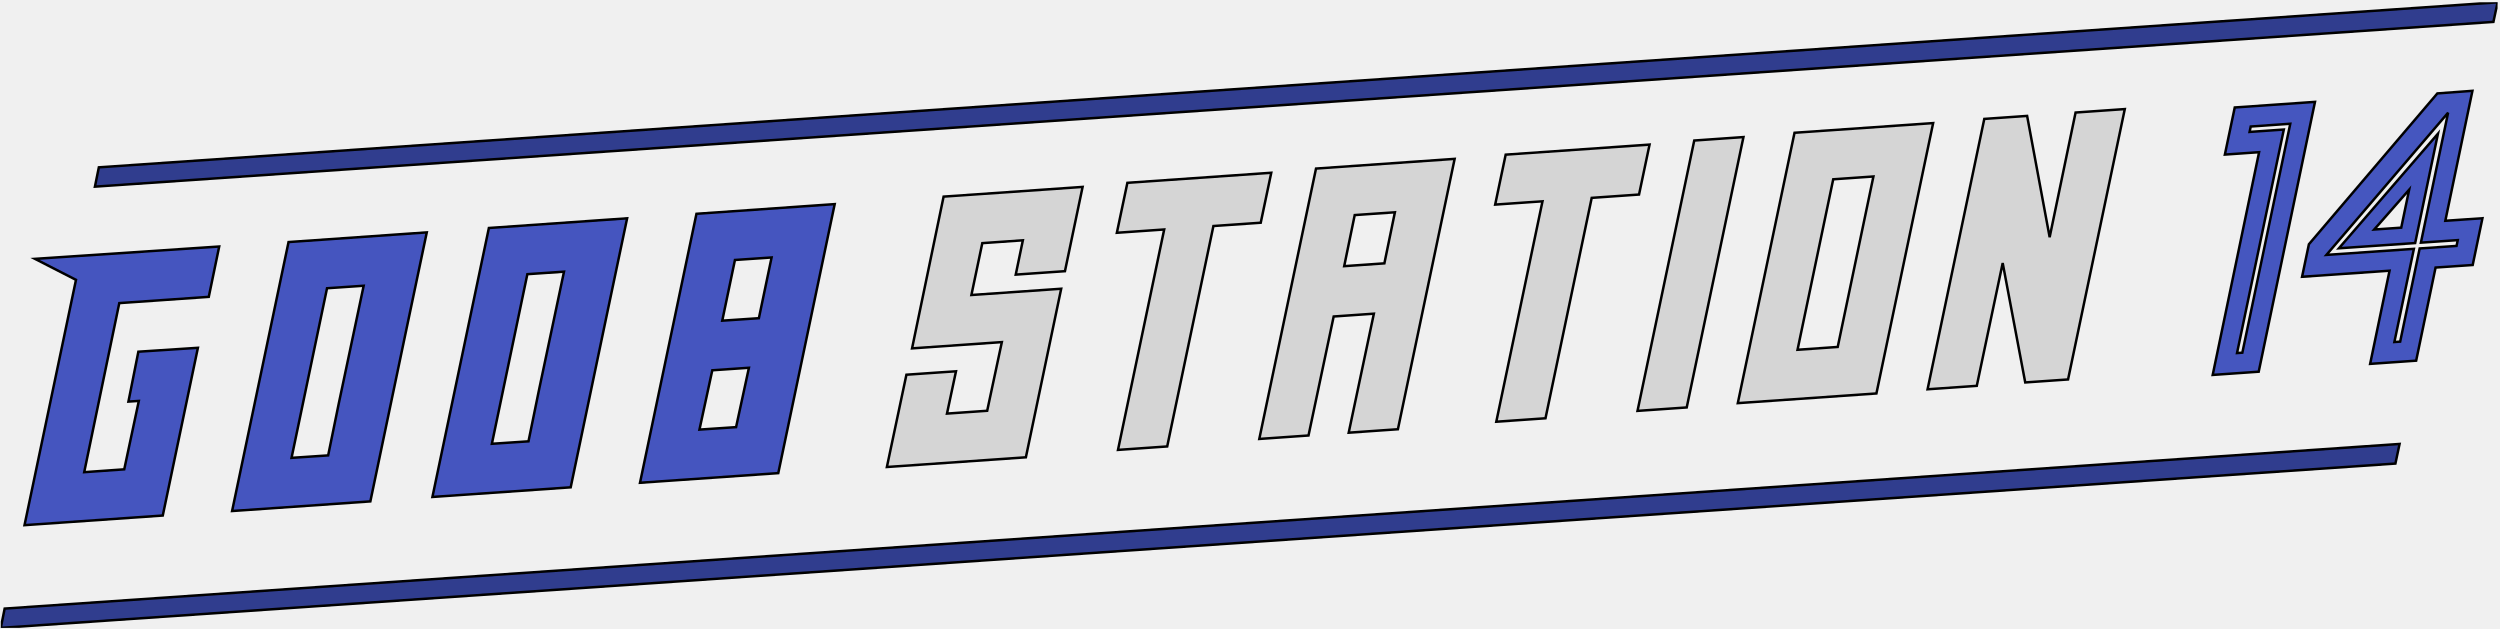
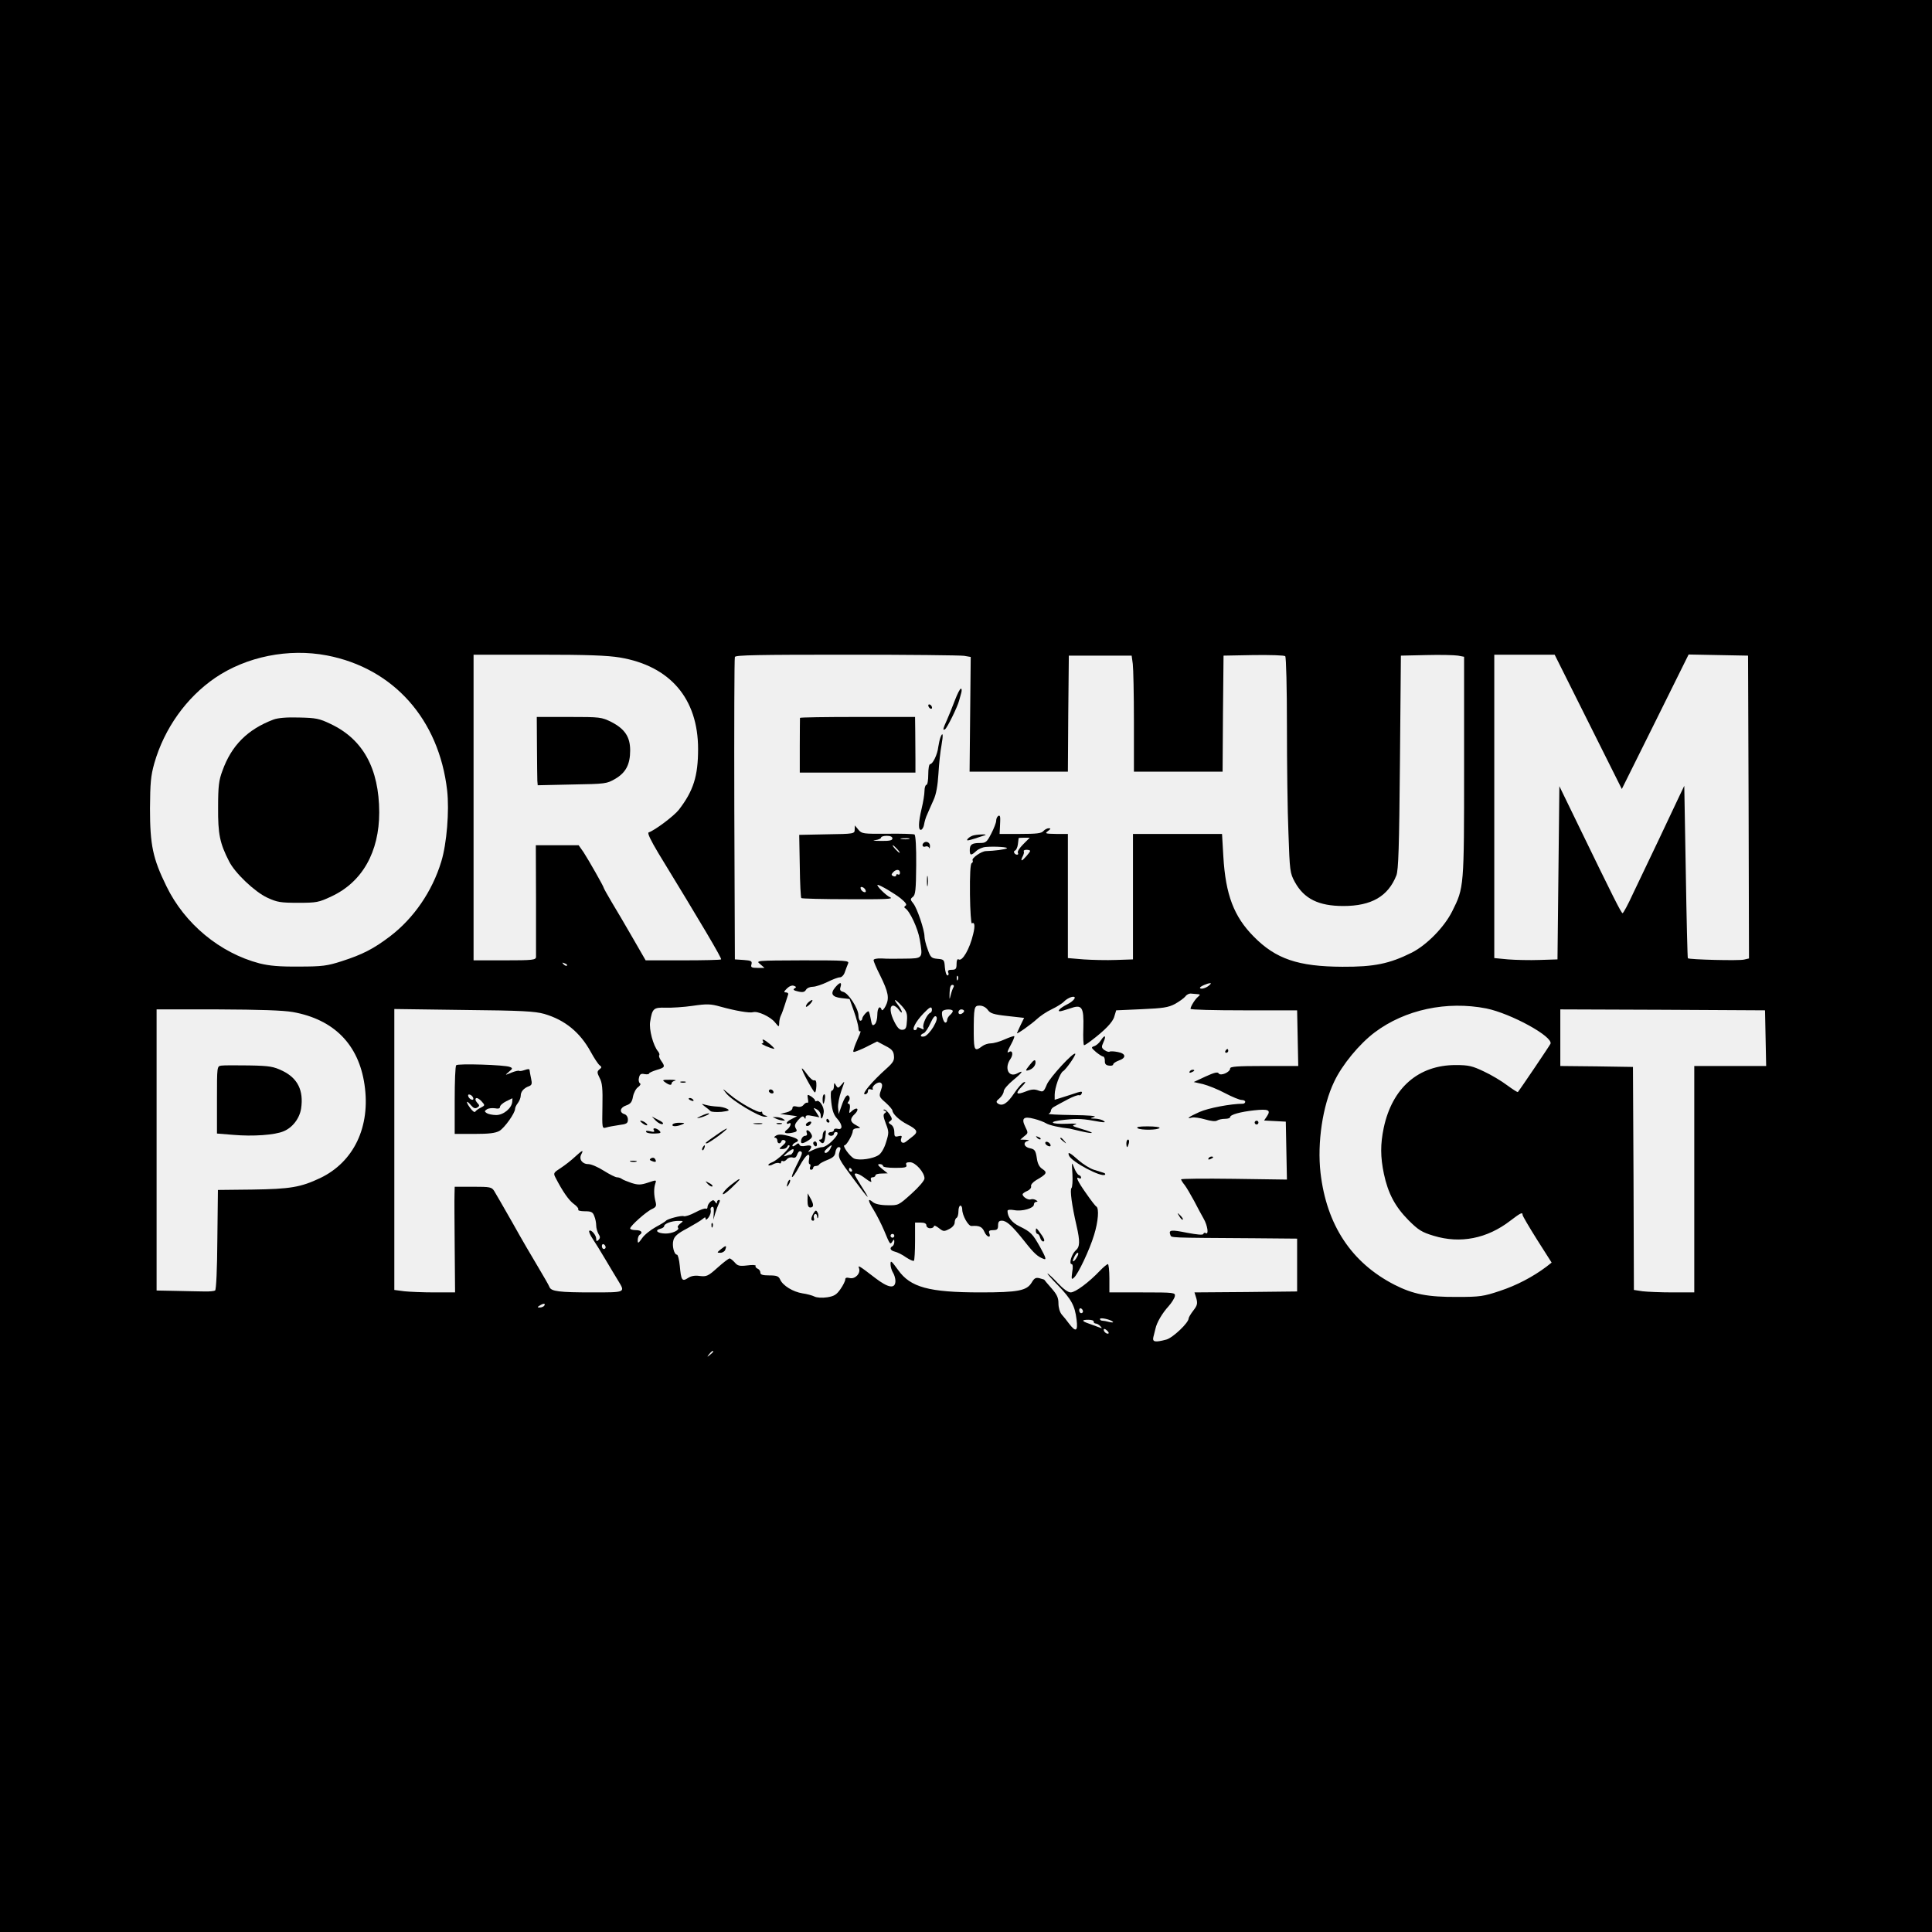
- <svg xmlns="http://www.w3.org/2000/svg" width="1002" height="252" viewBox="0 0 1002 252" fill="none" version="1.1" id="svg16">
-   <g clip-path="url(#clip0_235_486)" id="g16">
-     <path d="M39.62 67.065L38.043 74.808L999.361 8.779L1001.03 0.92L39.62 67.065Z" fill="#4556BF" id="path1" style="stroke:#000000;stroke-opacity:1;fill:#303d8e;fill-opacity:1" />
-     <path d="M0.314 251.65L960.082 185.794L961.748 177.937L1.867 243.921L0.314 251.65Z" fill="#4556BF" id="path2" style="stroke:#000000;stroke-opacity:1;fill:#303d8e;fill-opacity:1" />
-     <path d="M30.456 112.169L9.823 210.487L65.24 206.625L79.321 139.399L55.454 140.962L51.473 160.957L55.641 160.686L49.795 188.109L33.751 189.247L47.809 121.487L65.742 120.233L83.675 118.979L87.858 98.802L14.006 103.748L30.456 112.169Z" fill="white" id="path3" style="fill:#4555bf;fill-opacity:1;stroke:#000000;stroke-opacity:1" />
-     <path fill-rule="evenodd" clip-rule="evenodd" d="M93.02 204.821L113.653 106.504L115.648 97.017L171.055 93.137L162.518 133.734L148.438 200.96L93.02 204.821ZM116.849 183.509L131.524 182.525L135.724 161.981L145.758 114.525L131.072 115.531L116.849 183.509Z" fill="white" id="path4" style="stroke:#000000;stroke-opacity:1;fill:#4555bf;fill-opacity:1" />
-     <path fill-rule="evenodd" clip-rule="evenodd" d="M173.315 199.182L193.948 100.864L195.943 91.377L251.351 87.497L242.813 128.094L228.733 195.32L173.315 199.182ZM197.145 177.87L211.819 176.885L216.019 156.341L226.053 108.886L211.367 109.891L197.145 177.87Z" fill="white" id="path5" style="stroke:#000000;stroke-opacity:1;fill:#4555bf;fill-opacity:1" />
-     <path fill-rule="evenodd" clip-rule="evenodd" d="M334.548 81.808L279.14 85.688L256.513 193.493L311.93 189.631L334.548 81.808ZM295.017 171.197L280.342 172.181L285.486 148.409L300.171 147.402L295.017 171.197ZM294.566 104.202L309.252 103.197L304.158 127.534L289.48 128.525L294.566 104.202Z" fill="white" id="path6" style="stroke:#000000;stroke-opacity:1;fill:#4555bf;fill-opacity:1" />
-     <path d="m 425.325,115.725 -35.985,2.514 4.366,-20.788 16.259,-1.138 -2.859,13.754 19.725,-1.376 7.075,-33.778 -55.711,3.891 -12.644,60.827 35.986,-2.515 -5.875,27.521 -16.112,1.129 3.616,-16.966 -19.875,1.386 -7.831,36.993 55.711,-3.89 z" fill="#d5d5d5" id="path7" style="stroke:#000000;stroke-opacity:1" />
-     <path d="m 447.636,93.299 18.971,-1.324 -18.519,88.344 19.725,-1.384 18.521,-88.343 18.97,-1.324 4.216,-20.027 -57.667,4.034 z" fill="#d5d5d5" id="path8" style="stroke:#000000;stroke-opacity:1" />
-     <path d="m 538.753,106.678 4.215,-20.474 16.111,-1.128 -4.218,20.476 z m 21.528,65.363 22.74,-108.368 -55.562,3.889 -22.736,108.368 19.725,-1.384 10.087,-47.694 16.111,-1.128 -10.088,47.696 z" fill="#d5d5d5" id="path9" style="stroke:#000000;stroke-opacity:1" />
-     <path d="m 619.434,167.647 18.521,-88.344 18.971,-1.332 4.218,-20.022 -57.667,4.034 -4.216,20.021 18.97,-1.324 -18.519,88.344 z" fill="#d5d5d5" id="path10" style="stroke:#000000;stroke-opacity:1" />
-     <path d="m 656.315,164.682 19.724,-1.376 22.736,-108.367 -19.724,1.383 z" fill="#d5d5d5" id="path11" style="stroke:#000000;stroke-opacity:1" />
-     <path d="m 734.755,71.861 16.111,-1.128 -14.307,68.323 -16.109,1.129 z m -38.245,89.72 55.558,-3.881 22.736,-108.367 -55.56,3.88 z" fill="#d5d5d5" id="path12" style="stroke:#000000;stroke-opacity:1" />
-     <path d="m 792.293,154.647 10.386,-49.224 9.034,47.863 17.165,-1.201 22.739,-108.367 -19.724,1.384 -10.392,49.972 -9.033,-48.616 -17.165,1.2 -22.731,108.368 z" fill="#d5d5d5" id="path13" style="stroke:#000000;stroke-opacity:1" />
-     <path d="M901.631 52.876L902.089 50.71L917.942 49.6L898.735 141.359L896.601 141.508L915.353 51.917L901.631 52.876ZM905.29 148.979L927.851 40.828L895.688 43.077L891.726 61.956L905.446 60.996L886.849 150.273L905.29 148.979Z" fill="#4556BF" id="path14" style="stroke:#000000;stroke-opacity:1" />
-     <path d="M981.197 45.167L970.294 97.253L985.064 96.24L984.581 98.565L969.807 99.579L961.991 136.923L959.666 137.083L967.488 99.739L932.427 102.166L981.197 45.167ZM922.67 110.929L957.731 108.501L949.948 145.845L968.392 144.555L976.177 107.233L991.056 106.212L994.962 87.467L980.086 88.488L990.95 36.404L976.892 37.439L925.403 97.901L922.67 110.929Z" fill="#4556BF" id="path15" style="stroke:#000000;stroke-opacity:1" />
-     <path d="M977.128 53.585L937.431 99.514L967.993 97.416L977.128 53.585ZM965.589 76.025L962.417 91.246L951.58 91.99L965.589 76.025Z" fill="#4556BF" id="path16" style="stroke:#000000;stroke-opacity:1" />
+ <svg xmlns="http://www.w3.org/2000/svg" version="1.0" width="1024pt" height="1024pt" viewBox="0 0 1024 1024" preserveAspectRatio="xMidYMid meet">
+   <g transform="translate(0,1024) scale(0.1,-0.1)" fill="#000000" stroke="none">
+     <path d="M0 5120 l0 -5120 5120 0 5120 0 0 5120 0 5120 -5120 0 -5120 0 0 -5120z m1733 1646 c353 -68 594 -339 637 -716 12 -107 -2 -282 -31 -376 -48 -159 -147 -302 -272 -397 -87 -66 -145 -96 -257 -132 -75 -24 -101 -28 -225 -28 -105 -1 -158 4 -210 17 -209 55 -396 209 -493 409 -72 147 -87 218 -87 412 1 136 4 172 23 240 53 184 169 347 322 452 166 113 389 158 593 119z m1553 -11 c266 -45 414 -218 414 -485 0 -144 -25 -222 -102 -322 -26 -33 -127 -109 -160 -120 -8 -3 11 -42 51 -109 229 -375 338 -559 333 -564 -3 -3 -94 -5 -203 -5 l-197 0 -68 118 c-37 64 -87 150 -111 189 -24 40 -43 75 -43 77 0 7 -81 149 -107 189 l-26 37 -114 0 -113 0 1 -287 c0 -159 0 -296 0 -305 -1 -16 -16 -18 -166 -18 l-165 0 0 810 0 810 344 0 c261 0 365 -4 432 -15z m1824 9 l35 -6 -3 -304 -3 -304 261 0 260 0 2 308 3 307 166 0 167 0 6 -44 c3 -24 6 -162 6 -307 l0 -264 235 0 235 0 2 308 3 307 159 3 c88 1 163 -1 168 -6 5 -5 9 -170 9 -368 0 -197 3 -454 8 -569 7 -203 8 -212 34 -260 49 -89 126 -127 257 -127 149 0 237 51 281 162 11 28 15 149 19 600 l5 565 135 3 c74 2 150 0 168 -3 l32 -6 0 -582 c0 -642 0 -641 -63 -767 -42 -84 -134 -178 -214 -219 -118 -59 -200 -76 -368 -75 -234 1 -353 41 -470 160 -105 106 -149 221 -161 424 l-7 120 -236 0 -236 0 0 -332 0 -333 -90 -3 c-49 -2 -127 0 -172 3 l-83 7 0 329 0 329 -62 0 c-58 1 -61 2 -44 15 16 12 17 15 4 15 -8 0 -21 -7 -28 -15 -10 -12 -37 -15 -122 -15 l-110 0 2 38 c1 20 2 43 1 50 -2 20 -21 3 -21 -18 0 -10 -12 -41 -26 -68 -23 -45 -29 -50 -59 -50 -44 0 -55 -8 -55 -38 0 -29 7 -30 35 -4 11 10 34 20 50 21 50 4 119 -1 112 -7 -6 -6 -69 -14 -111 -15 -24 0 -78 -38 -71 -49 3 -5 1 -12 -5 -15 -7 -4 -10 -62 -9 -166 1 -87 6 -156 10 -153 15 9 18 -13 7 -57 -18 -78 -58 -147 -77 -134 -7 4 -11 -5 -11 -24 0 -26 -4 -31 -25 -31 -18 0 -23 -4 -19 -15 4 -8 1 -15 -4 -15 -6 0 -12 19 -14 43 -3 40 -4 42 -39 45 -32 3 -37 7 -52 50 -10 26 -17 57 -17 68 0 35 -39 150 -59 175 -17 21 -17 24 -3 35 14 10 17 37 18 168 1 95 -3 159 -9 163 -5 3 -70 5 -144 4 -129 -1 -135 0 -153 21 l-19 23 -1 -22 c0 -22 -3 -23 -147 -25 l-147 -3 3 -165 c1 -91 5 -167 8 -170 2 -3 116 -6 251 -6 195 -1 241 1 220 10 -22 9 -78 66 -66 66 12 0 88 -45 121 -71 27 -22 35 -34 27 -39 -8 -5 -9 -10 -2 -14 24 -15 67 -106 77 -166 17 -100 17 -100 -78 -101 -45 -1 -101 -1 -124 1 -26 1 -43 -3 -43 -9 0 -6 15 -42 34 -79 45 -91 51 -123 30 -164 -9 -18 -19 -27 -21 -20 -9 26 -23 10 -23 -27 0 -21 -6 -44 -14 -50 -12 -10 -15 -5 -21 29 -4 22 -9 40 -12 40 -9 0 -33 -29 -33 -39 0 -6 -4 -11 -10 -11 -5 0 -10 13 -10 28 0 36 -53 118 -81 125 -16 4 -19 11 -14 26 8 27 -3 27 -27 -1 -29 -34 -19 -52 31 -58 l44 -5 23 -65 c13 -36 23 -75 24 -88 0 -13 4 -21 9 -18 5 4 1 -11 -9 -31 -9 -21 -21 -48 -24 -61 -7 -20 -5 -21 18 -12 14 5 43 18 65 30 l40 20 43 -23 c34 -17 44 -28 46 -52 3 -25 -4 -37 -41 -70 -75 -67 -132 -135 -113 -135 9 0 16 7 16 16 0 10 5 14 16 10 8 -3 13 -2 10 3 -8 13 28 41 42 32 9 -6 10 -15 1 -40 -11 -31 -10 -35 25 -65 20 -18 36 -37 36 -42 1 -18 37 -52 78 -73 54 -28 60 -40 31 -63 -13 -10 -30 -23 -37 -29 -17 -14 -33 -2 -25 18 5 13 2 15 -15 11 -19 -5 -22 -2 -22 22 0 17 -7 33 -17 39 -15 9 -15 12 -4 20 11 7 10 13 -4 35 -10 14 -22 26 -29 25 -6 0 -5 -3 3 -6 10 -4 10 -7 1 -13 -10 -6 -9 -18 5 -55 17 -44 17 -49 1 -100 -9 -31 -26 -59 -39 -67 -30 -20 -100 -30 -129 -19 -22 9 -67 71 -51 71 10 0 43 57 43 76 0 8 10 14 23 14 21 1 20 2 -5 16 -33 17 -35 34 -8 59 11 10 17 22 14 27 -3 5 -15 1 -26 -8 -19 -18 -19 -17 -14 9 3 15 0 27 -6 27 -7 0 -7 4 0 13 6 7 7 18 3 25 -10 17 -24 0 -42 -53 l-14 -40 -3 33 c-2 18 6 58 17 90 20 55 20 56 2 34 -18 -21 -20 -21 -30 -5 -9 16 -10 16 -11 -4 0 -13 -5 -23 -10 -23 -7 0 -9 -21 -4 -62 5 -45 14 -69 31 -87 29 -32 31 -61 3 -54 -11 3 -20 0 -20 -6 0 -6 -7 -11 -15 -11 -8 0 -15 -4 -15 -10 0 -5 7 -10 15 -10 8 0 15 5 15 10 0 6 5 10 10 10 18 0 10 -18 -21 -49 -17 -17 -39 -31 -50 -31 -11 0 -34 -7 -52 -16 -21 -11 -28 -12 -19 -3 20 22 14 32 -17 26 -19 -4 -31 -2 -34 6 -3 9 -8 9 -20 -2 -10 -7 -17 -9 -17 -3 0 5 7 12 15 16 27 10 16 22 -34 35 -36 9 -55 10 -68 2 -10 -6 -12 -11 -5 -11 6 0 12 -7 12 -15 0 -18 17 -20 22 -3 2 6 10 8 17 4 9 -6 6 -13 -10 -27 -22 -19 -22 -19 -1 -19 11 0 22 6 25 13 2 6 7 9 11 6 10 -9 -63 -79 -93 -90 -13 -5 -21 -12 -18 -15 3 -3 15 -1 26 6 12 6 26 8 31 5 6 -3 10 -1 10 5 0 6 4 9 9 6 5 -3 14 1 21 9 7 9 21 13 31 10 12 -4 19 1 24 15 4 12 11 20 17 18 14 -5 12 -11 -22 -78 -39 -78 -24 -78 18 0 34 62 58 79 50 35 -3 -14 -1 -25 3 -25 5 0 6 -7 3 -15 -4 -8 -1 -15 5 -15 6 0 11 5 11 10 0 6 6 10 14 10 8 0 16 4 18 8 2 5 21 15 43 24 31 12 41 22 43 42 2 14 10 26 17 26 11 0 12 -6 6 -22 -11 -32 -7 -40 76 -151 79 -107 94 -120 38 -33 -19 30 -35 58 -35 61 0 12 26 3 58 -22 26 -19 34 -22 29 -10 -4 11 -1 17 8 17 8 0 15 5 15 10 0 6 15 10 33 10 l32 1 -30 24 c-23 19 -26 25 -12 25 9 0 17 -4 17 -10 0 -6 28 -10 65 -10 53 0 63 3 59 15 -5 11 1 15 19 15 29 0 77 -54 77 -86 0 -11 -30 -46 -69 -81 -69 -62 -69 -62 -127 -61 -37 0 -66 7 -77 16 -29 25 -28 9 3 -40 16 -26 41 -75 56 -110 31 -75 32 -77 44 -58 8 13 10 12 10 -2 0 -9 -4 -20 -10 -23 -17 -10 -11 -23 13 -29 13 -3 40 -16 59 -30 20 -13 39 -22 42 -18 3 3 6 50 6 104 l0 98 30 0 c20 0 30 -5 30 -15 0 -8 9 -15 20 -15 11 0 20 5 20 11 0 6 12 1 26 -10 24 -19 28 -19 55 -5 17 8 29 23 29 34 0 10 4 22 10 25 6 3 10 19 10 36 0 16 5 29 10 29 6 0 10 -9 10 -20 0 -32 32 -89 49 -88 42 3 57 -4 69 -32 13 -29 37 -34 25 -5 -4 11 2 15 21 15 21 0 26 5 26 25 0 19 5 25 20 25 25 0 53 -25 120 -109 51 -65 70 -82 103 -94 14 -5 10 8 -19 61 -41 73 -49 82 -112 113 -39 19 -62 49 -62 81 0 6 13 8 36 4 42 -8 104 10 104 30 0 8 6 14 13 14 8 0 8 3 -2 9 -8 5 -20 7 -28 4 -13 -5 -43 13 -43 27 0 4 11 12 25 18 14 6 22 17 20 24 -3 8 9 22 27 33 56 32 61 41 33 59 -17 11 -26 29 -30 60 -6 38 -11 45 -36 50 -32 6 -39 32 -11 39 10 3 5 5 -12 6 l-28 1 21 18 c21 16 21 18 5 50 -22 45 -9 57 47 42 24 -6 53 -17 64 -24 16 -10 74 -23 125 -28 3 -1 30 -7 60 -14 74 -17 76 -9 4 12 -51 15 -56 18 -34 24 14 4 -4 6 -40 4 -97 -4 -109 12 -16 21 71 7 93 6 186 -11 26 -4 31 -3 20 5 -8 6 -28 11 -45 12 -29 1 -30 1 -5 9 15 5 -28 9 -115 10 -77 1 -134 4 -127 7 6 2 12 10 12 16 0 7 8 17 19 22 10 6 42 23 70 38 28 15 56 25 60 22 5 -2 11 1 14 9 5 11 0 12 -21 6 -15 -5 -48 -16 -74 -24 l-48 -15 0 27 c0 36 28 115 44 124 16 9 70 87 65 93 -10 10 -133 -124 -150 -162 -17 -41 -20 -42 -45 -33 -21 8 -37 7 -67 -5 -51 -20 -58 -12 -21 26 19 19 23 28 11 23 -9 -3 -33 -30 -52 -59 -36 -54 -62 -70 -86 -54 -11 8 -9 13 9 28 12 11 22 27 22 38 1 10 23 36 50 58 49 40 59 56 22 36 -46 -25 -71 28 -36 77 15 22 11 47 -7 37 -14 -9 -11 1 11 42 11 20 18 39 16 41 -3 2 -26 -6 -51 -17 -26 -12 -59 -21 -74 -21 -14 0 -35 -7 -45 -15 -40 -30 -44 -23 -45 65 0 143 2 150 31 150 17 0 33 -9 43 -22 13 -19 30 -25 104 -33 l89 -10 -19 -39 c-10 -22 -19 -41 -19 -42 0 -7 77 48 105 74 17 16 52 40 80 53 27 13 56 31 65 41 8 9 25 19 37 23 36 10 18 -20 -22 -39 -34 -17 -54 -36 -37 -36 5 0 29 7 53 15 64 23 74 9 71 -105 -2 -49 0 -90 4 -90 3 0 19 10 36 23 74 56 116 99 124 129 l10 33 134 6 c114 5 142 9 178 28 23 13 48 31 55 40 6 9 19 15 27 15 8 -1 24 -2 35 -3 17 -1 18 -3 5 -14 -16 -13 -40 -52 -40 -64 0 -5 127 -8 282 -8 l283 0 3 -147 3 -148 -181 0 c-144 0 -180 -3 -180 -13 0 -20 -51 -42 -61 -26 -5 9 -24 4 -70 -17 l-62 -29 49 -11 c27 -7 80 -28 117 -48 38 -20 77 -36 88 -36 10 0 19 -4 19 -10 0 -5 -6 -10 -12 -10 -64 0 -185 -23 -231 -44 -56 -25 -75 -39 -38 -29 10 2 41 -2 68 -10 31 -9 55 -12 64 -6 8 5 26 9 42 9 15 0 27 4 27 9 0 13 54 28 127 36 75 8 90 2 69 -30 l-16 -24 58 -3 57 -3 3 -154 3 -153 -281 4 c-154 2 -280 1 -280 -3 0 -3 8 -17 19 -30 10 -13 32 -51 50 -84 17 -33 40 -76 51 -95 20 -35 28 -86 11 -76 -5 4 -11 2 -13 -4 -2 -7 -32 -4 -86 6 -85 17 -99 16 -89 -11 7 -16 -20 -15 447 -18 l225 -2 0 -140 0 -140 -272 -3 -272 -2 10 -32 c7 -27 5 -37 -16 -64 -14 -18 -25 -37 -25 -42 0 -23 -83 -102 -118 -112 -60 -16 -75 -13 -69 13 3 12 8 32 11 44 7 34 37 84 70 120 16 18 31 42 33 53 3 19 -3 20 -172 20 l-175 0 0 75 c0 41 -4 75 -8 75 -4 0 -24 -16 -43 -36 -57 -60 -129 -114 -154 -114 -14 0 -39 18 -69 50 -26 28 -50 50 -54 50 -3 0 21 -28 55 -62 72 -75 90 -108 99 -182 8 -63 -4 -69 -41 -20 -10 14 -27 35 -37 46 -11 13 -18 37 -18 60 0 30 -8 47 -37 80 -21 24 -38 44 -38 45 0 1 -11 4 -25 8 -20 5 -28 1 -42 -23 -26 -43 -72 -52 -271 -52 -274 0 -372 27 -437 119 -35 48 -40 53 -40 31 0 -14 6 -34 13 -45 7 -11 13 -31 13 -45 -1 -43 -38 -37 -108 17 -83 64 -93 70 -85 51 10 -27 -21 -59 -49 -52 -17 4 -24 2 -24 -8 0 -7 -11 -30 -25 -50 -21 -30 -33 -38 -71 -44 -27 -4 -55 -2 -67 4 -12 6 -41 14 -64 17 -50 8 -104 41 -118 73 -8 18 -18 22 -57 22 -36 0 -48 4 -48 15 0 9 -7 18 -15 21 -8 4 -13 10 -10 15 3 4 -17 6 -44 2 -42 -5 -52 -2 -67 16 -10 11 -22 21 -27 21 -5 0 -34 -22 -64 -49 -50 -45 -58 -48 -94 -44 -26 4 -47 0 -63 -11 -31 -20 -36 -12 -43 65 -3 32 -10 59 -15 59 -15 0 -27 47 -19 76 5 21 23 37 73 63 36 20 73 42 82 50 13 11 16 11 16 0 0 -7 7 -3 16 9 9 13 13 29 11 37 -3 7 0 15 6 18 9 3 12 -6 10 -32 l-2 -36 10 35 c6 19 15 43 20 53 6 11 6 17 -1 17 -5 0 -10 -6 -10 -12 0 -9 -3 -9 -9 1 -8 12 -12 12 -25 2 -9 -8 -16 -20 -16 -28 0 -8 -4 -12 -9 -9 -5 3 -30 -6 -56 -20 -26 -14 -54 -23 -61 -20 -13 5 -85 -14 -94 -24 -3 -4 -27 -19 -55 -34 -27 -15 -60 -41 -72 -59 -20 -28 -23 -29 -23 -10 0 12 5 25 10 28 20 12 9 25 -20 25 -16 0 -30 4 -30 9 0 13 86 90 116 103 21 10 24 16 19 37 -10 37 -10 73 -2 97 7 21 7 21 -38 6 -39 -13 -53 -13 -88 -2 -23 8 -46 17 -52 22 -5 4 -16 8 -25 8 -8 0 -40 16 -70 35 -30 19 -66 35 -82 35 -32 0 -51 26 -37 52 14 26 5 22 -33 -13 -18 -17 -52 -44 -75 -59 -39 -25 -41 -28 -29 -51 38 -74 71 -121 97 -140 16 -11 27 -25 24 -30 -4 -5 12 -9 35 -9 34 0 42 -4 50 -26 6 -14 10 -36 10 -50 0 -13 6 -33 12 -44 10 -15 10 -22 0 -32 -9 -9 -12 -8 -12 6 0 20 -28 52 -37 42 -3 -3 5 -23 19 -43 14 -21 45 -71 69 -112 24 -41 54 -90 66 -110 38 -62 39 -61 -136 -61 -177 0 -220 5 -229 29 -3 9 -30 55 -59 104 -29 48 -91 154 -136 235 -46 81 -90 157 -98 170 -13 20 -21 22 -111 22 l-98 0 -1 -42 c-1 -24 0 -150 1 -280 l2 -238 -109 0 c-59 0 -132 3 -160 6 l-53 7 0 744 0 745 368 -5 c309 -3 377 -7 427 -21 109 -32 189 -97 246 -201 18 -33 39 -65 47 -71 12 -9 12 -12 -1 -22 -13 -11 -13 -17 1 -45 14 -25 17 -57 15 -151 -2 -118 -2 -118 20 -112 12 4 43 9 68 13 40 5 47 9 47 29 0 14 -8 26 -19 29 -28 9 -23 35 10 46 23 8 31 18 36 47 4 20 16 43 27 50 12 9 16 17 9 21 -5 4 -8 17 -4 30 4 18 11 22 29 18 13 -2 24 -1 24 3 0 4 18 12 40 19 45 13 47 17 24 49 -9 13 -13 26 -10 29 3 3 0 13 -6 20 -26 31 -49 117 -42 158 11 70 18 76 82 74 31 -1 96 3 144 10 75 11 95 10 145 -4 83 -23 155 -35 174 -30 24 8 91 -23 116 -53 22 -27 22 -27 23 -4 0 12 4 30 9 40 5 9 14 35 21 57 7 22 15 46 17 53 3 6 -2 12 -11 12 -13 0 -12 4 5 21 12 12 27 18 37 14 13 -5 14 -8 3 -14 -10 -6 -4 -11 19 -16 25 -6 35 -3 42 9 5 9 21 16 36 16 15 0 50 12 77 25 28 14 57 25 67 25 9 0 21 12 26 28 5 15 13 35 17 45 7 16 -9 17 -241 17 -249 -1 -249 -1 -225 -20 l23 -20 -37 0 c-32 0 -37 3 -32 19 4 17 -1 20 -42 23 l-46 3 -3 795 c-1 437 0 801 3 808 3 10 128 12 592 12 324 0 604 -3 623 -6z m3308 -350 l178 -356 177 356 177 357 157 -3 158 -3 3 -802 2 -803 -26 -6 c-26 -7 -291 0 -298 7 -2 2 -7 209 -11 459 l-8 455 -24 -50 c-13 -28 -63 -133 -111 -235 -49 -102 -110 -231 -137 -287 -26 -57 -51 -103 -55 -103 -7 0 -51 88 -231 459 l-104 214 -5 -459 -5 -459 -95 -3 c-52 -2 -128 0 -167 3 l-73 7 0 804 0 804 160 0 160 0 178 -356z m-3688 -618 c0 -10 -15 -14 -62 -13 -35 0 -48 2 -30 4 17 2 32 8 32 14 0 5 14 9 30 9 19 0 30 -5 30 -14z m88 -3 c-10 -2 -28 -2 -40 0 -13 2 -5 4 17 4 22 1 32 -1 23 -4z m605 -28 c-19 -19 -32 -39 -28 -45 3 -5 2 -10 -4 -10 -14 0 -23 18 -11 22 6 2 13 17 15 33 2 17 4 31 4 33 1 1 14 2 30 2 l29 0 -35 -35z m-668 -25 c10 -11 16 -20 13 -20 -3 0 -13 9 -23 20 -10 11 -16 20 -13 20 3 0 13 -9 23 -20z m705 -10 c-1 -8 -38 -50 -44 -50 -4 0 -2 9 4 20 6 11 9 24 6 28 -2 4 4 8 15 8 10 0 19 -3 19 -6z m-690 -116 c0 -8 -4 -12 -10 -9 -5 3 -10 2 -10 -4 0 -6 -7 -8 -15 -5 -11 5 -12 9 -2 20 16 18 37 18 37 -2z m-182 -93 c3 -8 -1 -12 -9 -9 -7 2 -15 10 -17 17 -3 8 1 12 9 9 7 -2 15 -10 17 -17z m-1583 -399 c-3 -3 -11 0 -18 7 -9 10 -8 11 6 5 10 -3 15 -9 12 -12z m2072 -74 c-3 -8 -6 -5 -6 6 -1 11 2 17 5 13 3 -3 4 -12 1 -19z m1329 -33 c-19 -15 -46 -20 -46 -10 0 6 40 24 55 24 6 0 1 -6 -9 -14z m-1352 -7 c-4 -6 -11 -25 -15 -42 -7 -28 -7 -27 -6 12 1 28 5 42 15 42 7 0 10 -5 6 -12z m-274 -100 c25 -28 30 -40 27 -78 -2 -37 -6 -46 -22 -48 -16 -2 -27 8 -43 39 -25 47 -29 89 -8 89 8 0 22 -10 30 -22 9 -12 16 -18 16 -12 0 6 -9 23 -21 38 -29 37 -15 33 21 -6z m151 -36 c-17 -6 -43 -62 -37 -78 4 -12 2 -12 -14 -4 -14 7 -20 7 -20 0 0 -5 -5 -10 -11 -10 -19 0 3 44 45 88 33 34 42 39 45 25 2 -9 -2 -19 -8 -21z m2947 23 c131 -27 354 -149 340 -187 -5 -11 -163 -245 -173 -256 -2 -2 -27 14 -57 36 -29 22 -84 55 -123 73 -61 29 -80 34 -150 34 -197 0 -336 -121 -381 -333 -18 -87 -18 -153 1 -244 22 -103 59 -173 130 -245 53 -53 71 -64 134 -83 141 -43 283 -15 406 80 54 41 65 47 65 31 0 -6 35 -65 77 -132 l77 -121 -28 -22 c-72 -54 -158 -99 -246 -128 -86 -29 -107 -32 -225 -32 -158 -1 -235 14 -335 65 -227 117 -359 316 -391 593 -18 159 11 355 72 482 42 90 134 201 215 262 161 121 382 168 592 127z m-6326 -19 c218 -39 349 -172 380 -385 33 -223 -57 -410 -235 -495 -104 -49 -158 -58 -360 -61 l-182 -2 -3 -263 c-1 -156 -6 -266 -12 -270 -5 -3 -31 -6 -57 -5 -27 0 -94 2 -150 3 l-103 2 0 745 0 745 323 0 c228 -1 345 -5 399 -14z m3498 5 c0 -5 -7 -14 -15 -21 -8 -7 -15 -19 -15 -26 0 -8 -4 -14 -9 -14 -11 0 -24 48 -16 60 8 12 55 13 55 1z m60 0 c0 -5 -7 -11 -15 -15 -9 -3 -15 0 -15 9 0 8 7 15 15 15 8 0 15 -4 15 -9z m4248 -143 l3 -148 -191 0 -190 0 0 -600 0 -600 -114 0 c-62 0 -134 3 -160 6 l-46 7 -2 591 -3 591 -192 3 -193 2 0 150 0 150 543 -2 542 -3 3 -147z m-4411 59 c-15 -25 -36 -47 -47 -50 -23 -6 -27 8 -4 17 8 3 24 27 35 52 15 32 24 43 31 36 7 -7 3 -24 -15 -55z m-547 -647 c-10 -19 -30 -28 -30 -14 0 6 30 33 38 34 1 0 -2 -9 -8 -20z m-196 -15 c-4 -8 -10 -15 -14 -15 -5 0 -17 -3 -27 -7 -12 -4 -10 0 7 15 30 25 42 28 34 7z m311 -95 c3 -5 1 -10 -4 -10 -6 0 -11 5 -11 10 0 6 2 10 4 10 3 0 8 -4 11 -10z m-909 -285 c-11 -8 -17 -18 -13 -21 13 -13 -31 -33 -67 -32 -42 1 -58 17 -27 25 12 3 21 9 21 14 0 13 39 28 75 28 28 0 29 0 11 -14z m1134 -65 c0 -5 -4 -10 -10 -10 -5 0 -10 5 -10 10 0 6 5 10 10 10 6 0 10 -4 10 -10z m-1530 -61 c0 -5 -4 -9 -10 -9 -5 0 -10 7 -10 16 0 8 5 12 10 9 6 -3 10 -10 10 -16z m-325 -309 c-3 -5 -14 -10 -23 -10 -15 0 -15 2 -2 10 20 13 33 13 25 0z m2855 -31 c0 -5 -4 -9 -10 -9 -5 0 -10 7 -10 16 0 8 5 12 10 9 6 -3 10 -10 10 -16z m159 -55 c3 -4 -5 -4 -19 -1 -14 4 -31 7 -37 7 -7 0 -13 4 -13 9 0 10 58 -3 69 -15z m-102 1 c-1 -5 3 -9 10 -10 7 0 18 -6 25 -14 11 -12 10 -13 -7 -6 -11 4 -35 13 -52 19 -41 14 -42 21 -4 21 16 0 29 -4 28 -10z m79 -62 c-7 -7 -26 7 -26 19 0 6 6 6 15 -2 9 -7 13 -15 11 -17z m-2096 -97 c0 -2 -8 -10 -17 -17 -16 -13 -17 -12 -4 4 13 16 21 21 21 13z" />
+     <path d="M1449 6426 c-137 -52 -222 -137 -270 -271 -19 -50 -23 -82 -23 -195 -1 -141 9 -189 58 -285 31 -62 136 -162 203 -193 52 -24 70 -27 163 -27 98 0 109 2 177 34 163 76 253 235 253 446 -1 232 -86 387 -258 468 -60 29 -78 32 -167 34 -65 2 -112 -2 -136 -11z" />
+     <path d="M2846 6282 c0 -86 2 -168 2 -180 l2 -24 183 4 c177 3 183 4 228 30 56 33 79 76 79 151 0 71 -28 113 -99 150 -53 26 -59 27 -225 27 l-171 0 1 -158z" />
+     <path d="M5061 6528 c-13 -35 -32 -81 -42 -104 -21 -46 -24 -58 -10 -49 11 6 66 119 74 150 3 11 8 30 12 43 3 12 3 22 -2 22 -5 0 -19 -28 -32 -62z" />
+     <path d="M4920 6501 c0 -5 5 -13 10 -16 6 -3 10 -2 10 4 0 5 -4 13 -10 16 -5 3 -10 2 -10 -4z" />
+     <path d="M4240 6435 c0 -3 -1 -69 -1 -147 l0 -143 306 0 307 0 0 70 c0 39 -1 105 -1 148 l-1 77 -305 0 c-168 0 -305 -2 -305 -5z" />
+     <path d="M4985 6333 c-4 -10 -9 -33 -12 -52 -4 -39 -29 -91 -43 -91 -6 0 -10 -25 -10 -55 0 -30 -4 -55 -10 -55 -5 0 -10 -15 -10 -32 0 -18 -7 -60 -15 -93 -18 -76 -19 -118 -2 -113 6 3 13 15 15 29 2 13 9 38 17 54 7 17 22 50 33 75 14 30 22 76 26 140 3 52 10 119 16 149 10 56 8 76 -5 44z" />
+     <path d="M5163 5813 c-12 -2 -27 -11 -33 -18 -12 -15 -3 -13 90 18 18 6 -26 6 -57 0z" />
+     <path d="M4895 5772 c-11 -11 -4 -24 9 -19 8 3 17 1 20 -6 2 -7 5 -3 5 9 1 19 -21 29 -34 16z" />
+     <path d="M4913 5570 c0 -25 2 -35 4 -22 2 12 2 32 0 45 -2 12 -4 2 -4 -23z" />
+     <path d="M4281 4924 c-7 -8 -11 -17 -9 -20 3 -2 13 5 23 16 10 11 14 20 9 20 -5 -1 -15 -8 -23 -16z" />
+     <path d="M5835 4726 c-9 -14 -25 -28 -36 -31 -17 -6 -16 -8 10 -31 16 -13 33 -24 38 -24 5 0 9 -10 9 -22 -1 -17 5 -24 22 -26 12 -2 22 1 22 6 0 6 14 15 30 21 41 14 38 37 -5 45 -20 4 -39 5 -44 2 -4 -3 -16 1 -27 8 -16 12 -17 17 -6 41 17 36 8 44 -13 11z" />
+     <path d="M4045 4720 c3 -5 0 -10 -7 -11 -12 0 48 -27 65 -28 5 -1 -5 10 -21 24 -31 26 -48 33 -37 15z" />
+     <path d="M6495 4670 c-3 -5 -1 -10 4 -10 6 0 11 5 11 10 0 6 -2 10 -4 10 -3 0 -8 -4 -11 -10z" />
+     <path d="M5458 4596 c-23 -29 -25 -33 -8 -29 25 7 42 28 38 48 -2 11 -10 6 -30 -19z" />
+     <path d="M2418 4594 c-5 -4 -8 -88 -8 -186 l0 -178 104 0 c78 0 111 4 133 16 27 16 83 94 83 117 0 7 7 21 15 31 8 11 15 28 15 39 0 21 16 40 44 50 15 6 17 13 11 40 -4 17 -7 37 -8 44 0 8 -8 8 -25 2 -14 -5 -27 -7 -30 -5 -2 3 -21 -1 -41 -9 -36 -15 -36 -15 -14 4 21 17 21 20 5 26 -24 11 -276 19 -284 9z m90 -173 c3 -8 -1 -12 -9 -9 -7 2 -15 10 -17 17 -3 8 1 12 9 9 7 -2 15 -10 17 -17z m46 -20 c17 -19 17 -20 -6 -32 -13 -6 -26 -16 -29 -21 -4 -6 -16 4 -28 21 -25 34 -19 43 7 11 12 -14 21 -17 32 -10 12 7 12 12 2 22 -6 6 -12 16 -12 20 0 14 16 9 34 -11z m161 0 c-2 -34 -46 -71 -85 -71 -19 0 -42 5 -50 10 -13 9 -13 11 0 20 8 6 27 8 43 6 18 -4 27 -1 27 7 0 8 15 21 33 30 17 8 32 16 33 16 0 1 0 -8 -1 -18z" />
+     <path d="M4250 4576 c0 -13 62 -126 69 -126 4 0 7 15 8 34 1 23 -3 33 -11 30 -7 -3 -24 12 -39 33 -15 21 -27 34 -27 29z" />
+     <path d="M6305 4560 c-3 -6 1 -7 9 -4 18 7 21 14 7 14 -6 0 -13 -4 -16 -10z" />
+     <path d="M3525 4504 c22 -16 35 -18 35 -5 0 5 8 11 18 13 9 3 -3 5 -27 5 -40 0 -43 -1 -26 -13z" />
+     <path d="M3608 4503 c6 -2 18 -2 25 0 6 3 1 5 -13 5 -14 0 -19 -2 -12 -5z" />
+     <path d="M3850 4444 c30 -38 174 -124 204 -123 17 1 17 2 4 6 -10 2 -18 9 -18 15 0 6 -3 8 -6 5 -10 -10 -116 49 -166 92 -42 35 -42 35 -18 5z" />
+     <path d="M4076 4461 c-3 -5 1 -11 9 -15 8 -3 15 -1 15 4 0 13 -18 22 -24 11z" />
+     <path d="M4282 4416 c3 -14 2 -23 -2 -21 -4 3 -14 -2 -21 -11 -8 -10 -21 -13 -36 -9 -16 4 -23 1 -23 -9 0 -8 -15 -18 -32 -22 l-33 -8 45 -6 45 -6 -27 -14 c-16 -7 -28 -17 -28 -22 0 -5 5 -6 10 -3 18 11 11 -17 -7 -31 -24 -17 -13 -25 25 -18 26 5 29 9 20 23 -8 14 -6 23 12 44 18 20 26 24 32 15 6 -10 8 -10 8 1 0 10 9 12 37 6 l36 -7 -17 27 c-17 26 -17 26 3 15 12 -6 21 -20 21 -32 0 -29 12 -15 16 17 3 27 -23 68 -38 59 -4 -3 -8 -1 -8 3 0 5 -10 14 -21 22 -20 12 -21 11 -17 -13z" />
+     <path d="M4360 4415 c0 -14 2 -25 4 -25 2 0 6 11 8 25 3 14 1 25 -3 25 -5 0 -9 -11 -9 -25z" />
+     <path d="M3650 4416 c0 -2 7 -7 16 -10 8 -3 12 -2 9 4 -6 10 -25 14 -25 6z" />
+     <path d="M3735 4376 c11 -8 25 -19 31 -25 6 -5 32 -6 59 -4 40 5 44 8 29 16 -11 6 -35 12 -54 12 -19 1 -46 5 -60 9 -24 7 -24 7 -5 -8z" />
+     <path d="M3715 4325 c-25 -12 -26 -14 -5 -9 28 7 60 23 45 23 -5 0 -23 -6 -40 -14z" />
+     <path d="M3476 4300 c12 -12 28 -20 35 -18 9 3 0 12 -21 22 l-35 18 21 -22z" />
+     <path d="M4115 4310 c11 -5 27 -9 35 -9 13 -1 13 0 0 9 -8 5 -24 9 -35 9 l-20 0 20 -9z" />
+     <path d="M4380 4300 c0 -5 5 -10 11 -10 5 0 7 5 4 10 -3 6 -8 10 -11 10 -2 0 -4 -4 -4 -10z" />
+     <path d="M3406 4286 c10 -8 21 -12 24 -10 5 6 -21 24 -34 24 -6 0 -1 -6 10 -14z" />
+     <path d="M4280 4290 c-8 -5 -11 -12 -7 -16 4 -4 13 -2 19 4 15 15 7 24 -12 12z" />
+     <path d="M6650 4290 c0 -5 5 -10 10 -10 6 0 10 5 10 10 0 6 -4 10 -10 10 -5 0 -10 -4 -10 -10z" />
+     <path d="M3565 4280 c-7 -12 22 -12 50 0 17 7 15 9 -12 9 -17 1 -35 -3 -38 -9z" />
+     <path d="M3998 4283 c12 -2 30 -2 40 0 9 3 -1 5 -23 4 -22 0 -30 -2 -17 -4z" />
+     <path d="M4118 4283 c6 -2 18 -2 25 0 6 3 1 5 -13 5 -14 0 -19 -2 -12 -5z" />
+     <path d="M6030 4260 c17 -11 109 -10 116 2 3 4 -25 8 -63 8 -45 0 -63 -3 -53 -10z" />
+     <path d="M3466 4249 c5 -9 -1 -10 -20 -5 -18 4 -25 3 -21 -4 3 -5 23 -9 45 -8 32 1 36 3 25 15 -17 16 -39 17 -29 2z" />
+     <path d="M3795 4223 c-59 -41 -61 -43 -49 -43 5 0 33 18 63 40 65 49 55 52 -14 3z" />
+     <path d="M4276 4235 c4 -9 0 -15 -9 -15 -8 0 -17 -9 -20 -20 -6 -24 5 -25 38 -4 20 13 23 20 14 35 -12 22 -31 26 -23 4z" />
+     <path d="M4367 4243 c-4 -3 -7 -15 -7 -25 0 -10 -5 -18 -12 -18 -9 0 -9 -3 0 -12 15 -15 22 -7 27 31 4 32 3 36 -8 24z" />
+     <path d="M5497 4209 c7 -7 15 -10 18 -7 3 3 -2 9 -12 12 -14 6 -15 5 -6 -5z" />
+     <path d="M5620 4206 c0 -2 8 -10 18 -17 15 -13 16 -12 3 4 -13 16 -21 21 -21 13z" />
+     <path d="M5970 4180 c0 -11 2 -20 4 -20 2 0 6 9 9 20 3 11 1 20 -4 20 -5 0 -9 -9 -9 -20z" />
+     <path d="M4310 4181 c0 -6 5 -13 10 -16 6 -3 10 1 10 9 0 9 -4 16 -10 16 -5 0 -10 -4 -10 -9z" />
+     <path d="M5540 4182 c0 -5 7 -13 16 -16 10 -4 14 -1 12 6 -5 15 -28 23 -28 10z" />
+     <path d="M3725 4159 c-4 -6 -5 -12 -2 -15 2 -3 7 2 10 11 7 17 1 20 -8 4z" />
+     <path d="M5666 4115 c13 -33 174 -118 191 -101 3 3 0 8 -8 10 -8 2 -30 10 -51 16 -20 6 -57 29 -81 50 -48 43 -60 48 -51 25z" />
+     <path d="M3451 4101 c-10 -6 -9 -10 5 -15 20 -8 25 -4 16 11 -4 7 -13 9 -21 4z" />
+     <path d="M6405 4100 c-3 -6 1 -7 9 -4 18 7 21 14 7 14 -6 0 -13 -4 -16 -10z" />
+     <path d="M3343 4083 c9 -2 23 -2 30 0 6 3 -1 5 -18 5 -16 0 -22 -2 -12 -5z" />
+     <path d="M5684 4018 c2 -36 0 -70 -5 -75 -9 -9 2 -92 27 -200 19 -83 18 -112 -5 -131 -21 -19 -37 -72 -21 -72 6 0 8 -16 3 -42 -5 -38 -4 -42 9 -30 21 17 83 147 107 227 22 71 27 140 12 150 -6 3 -30 35 -55 71 -44 62 -58 92 -36 79 6 -3 10 -2 10 4 0 5 -5 11 -12 13 -6 2 -18 20 -25 39 -13 33 -13 32 -9 -33z m26 -437 c-16 -31 -32 -36 -18 -7 6 14 15 26 20 26 5 0 4 -9 -2 -19z" />
+     <path d="M3872 3958 c-23 -18 -41 -39 -41 -46 -1 -7 19 6 44 30 25 24 45 44 45 46 0 6 -11 -1 -48 -30z" />
+     <path d="M4176 3975 c-9 -26 -7 -32 5 -12 6 10 9 21 6 23 -2 3 -7 -2 -11 -11z" />
+     <path d="M3752 3964 c10 -10 20 -15 24 -12 3 4 -5 12 -18 18 -22 12 -22 12 -6 -6z" />
+     <path d="M4280 3878 c0 -27 4 -38 15 -38 19 0 19 17 0 50 l-14 25 -1 -37z" />
+     <path d="M4312 3810 c-14 -24 -16 -40 -2 -40 5 0 7 6 4 14 -3 8 -1 17 5 21 6 3 11 -2 12 -12 0 -10 3 -13 5 -6 3 7 2 19 -3 27 -7 13 -10 13 -21 -4z" />
+     <path d="M6251 3793 c7 -12 15 -20 18 -17 3 2 -3 12 -13 22 -17 16 -18 16 -5 -5z" />
+     <path d="M3771 3744 c0 -11 3 -14 6 -6 3 7 2 16 -1 19 -3 4 -6 -2 -5 -13z" />
+     <path d="M5490 3718 c0 -10 4 -18 9 -18 5 0 11 -9 14 -20 3 -11 10 -20 16 -20 13 0 4 20 -23 55 -14 18 -15 18 -16 3z" />
+     <path d="M3821 3619 c-22 -18 -22 -19 -3 -19 11 0 23 7 26 16 9 24 4 25 -23 3z" />
+     <path d="M1173 4592 c-23 -3 -23 -4 -23 -182 l0 -178 87 -7 c103 -9 220 -1 266 19 47 19 85 68 93 121 14 95 -18 160 -98 199 -48 23 -67 27 -178 29 -69 1 -135 1 -147 -1z" />
  </g>
-   <defs id="defs16">
-     <clipPath id="clip0_235_486">
-       <rect width="1000.71" height="250.73" fill="white" transform="translate(0.314453 0.920166)" id="rect16" />
-     </clipPath>
-   </defs>
</svg>
